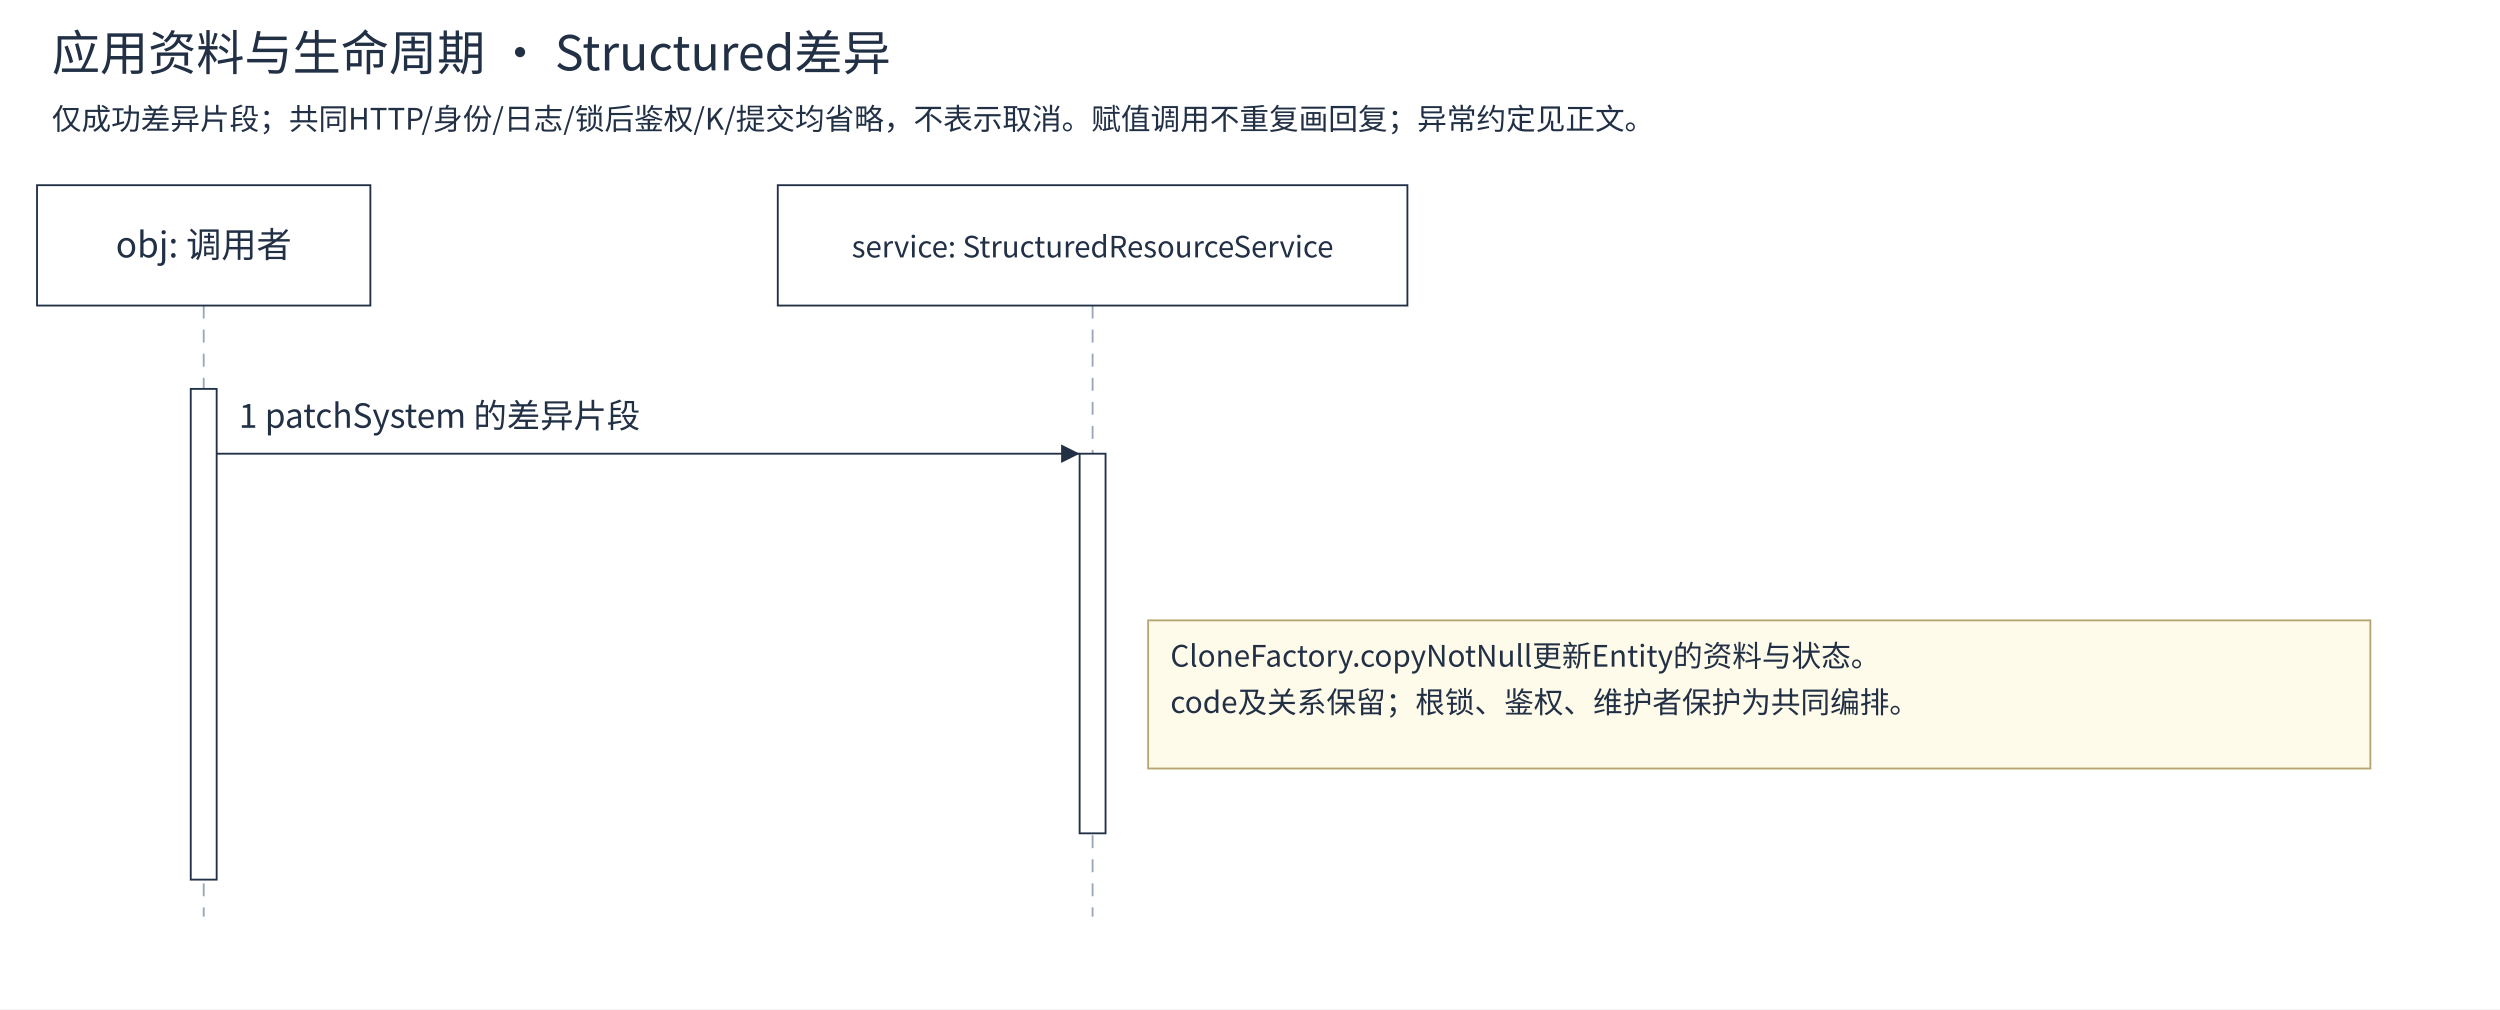
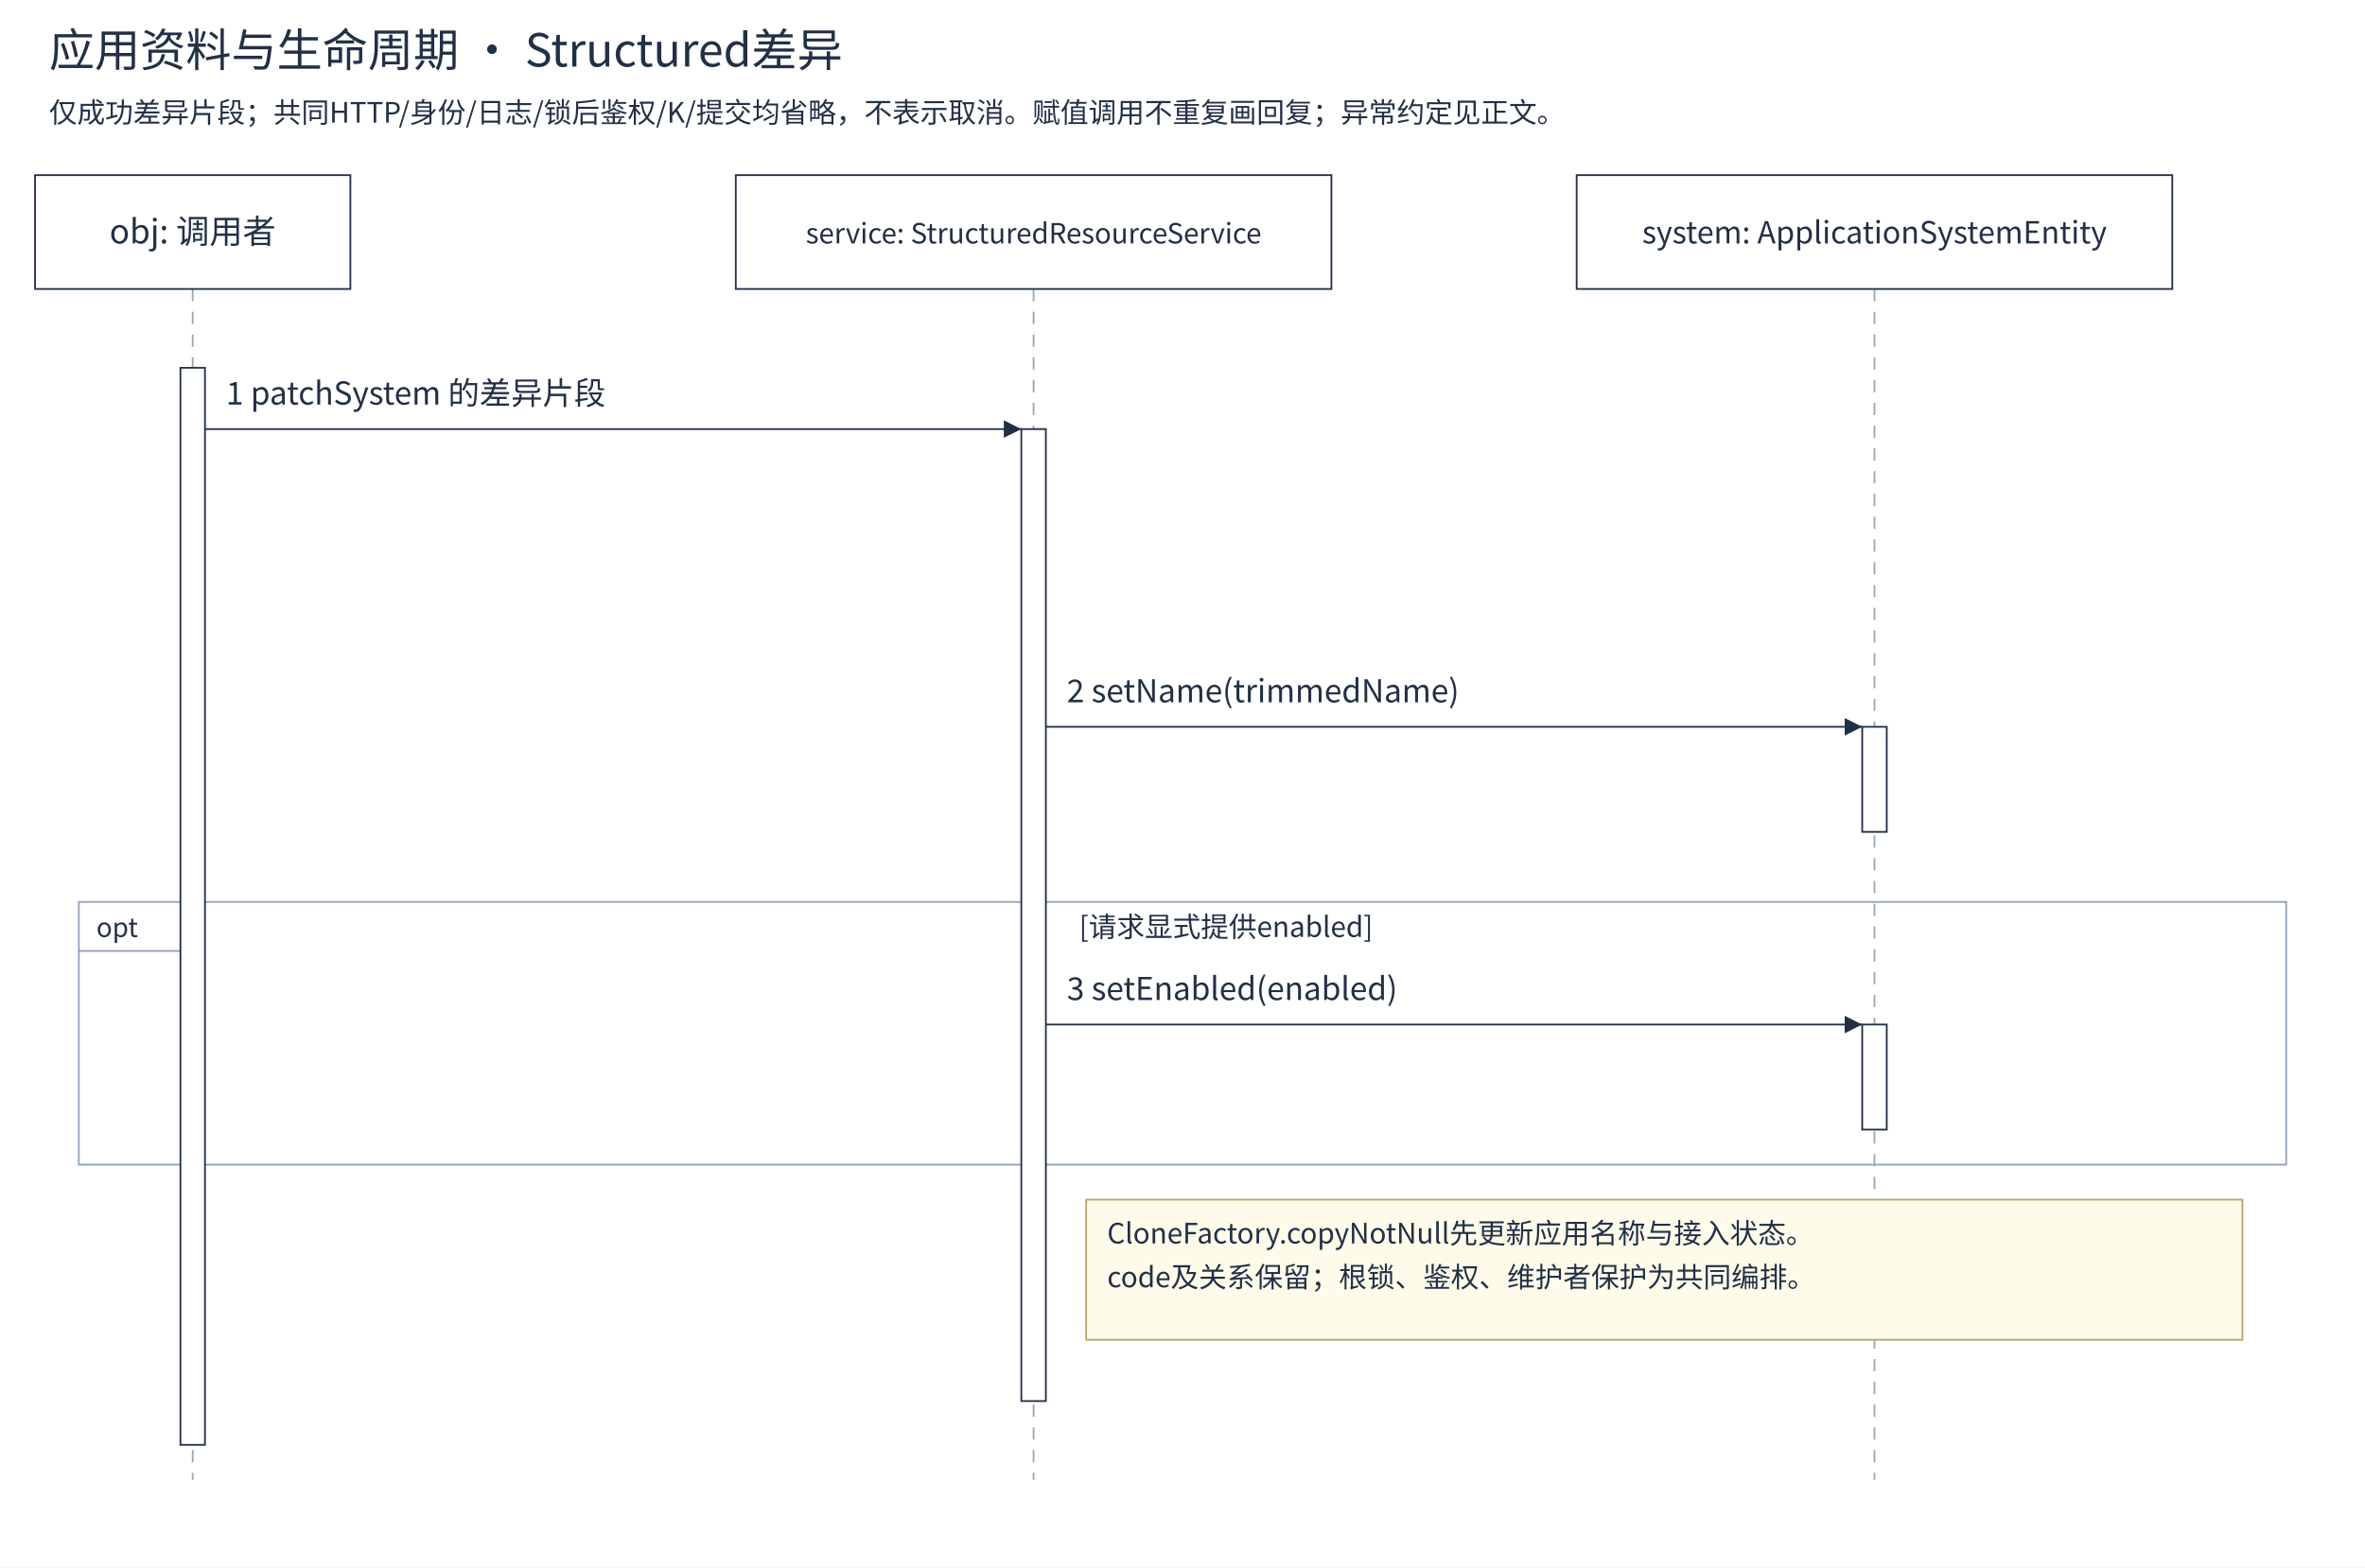
- <svg xmlns="http://www.w3.org/2000/svg" width="1350" height="545" viewBox="0 0 1350 545">
+ <svg xmlns="http://www.w3.org/2000/svg" width="1350" height="895" viewBox="0 0 1350 895">
  <defs>
    <marker id="open" markerWidth="12" markerHeight="12" refX="11" refY="6" orient="auto">
      <path d="M1,1 L11,6 L1,11" fill="none" stroke="#223046" stroke-width="1.5" />
    </marker>
    <marker id="triangle" markerWidth="14" markerHeight="14" refX="13" refY="7" orient="auto">
      <path d="M1,1 L13,7 L1,13 Z" fill="white" stroke="#245a93" stroke-width="1.4" />
    </marker>
    <marker id="filled" markerWidth="12" markerHeight="12" refX="11" refY="6" orient="auto">
      <path d="M1,1 L11,6 L1,11 Z" fill="#223046" />
    </marker>
  </defs>
  <rect width="100%" height="100%" fill="white" />
  <g font-family="Microsoft YaHei,Noto Sans CJK SC,Arial,sans-serif">
    <text x="28" y="38" font-size="26" text-anchor="start" fill="#223046">应用资料与生命周期 · Structured差异</text>
    <text x="28" y="70" font-size="16" text-anchor="start" fill="#223046">仅成功差异片段；共同HTTP/身份/日志/锁后鉴权/K/提交均省略，不表示取消。赋值调用不重复画回复；异常约定见正文。</text>
-     <path d="M110,165V495" stroke="#9aa7b7" stroke-dasharray="7 6" />
+     <rect x="45" y="515" width="1260" height="150" fill="none" stroke="#91a2b7" />
+     <path d="M45,543h60v-28" fill="none" stroke="#91a2b7" />
+     <text x="55" y="535" font-size="15" text-anchor="start" fill="#223046">opt</text>
+     <text x="616" y="535" font-size="16" text-anchor="start" fill="#223046">[请求显式提供enabled]</text>
+     <path d="M110,165V845" stroke="#9aa7b7" stroke-dasharray="7 6" />
    <rect x="20" y="100" width="180" height="65" fill="white" stroke="#223046" />
    <text x="110" y="139" font-size="19" text-anchor="middle" fill="#223046">obj: 调用者</text>
-     <path d="M590,165V495" stroke="#9aa7b7" stroke-dasharray="7 6" />
+     <path d="M590,165V845" stroke="#9aa7b7" stroke-dasharray="7 6" />
    <rect x="420" y="100" width="340" height="65" fill="white" stroke="#223046" />
    <text x="590" y="139" font-size="15.852" text-anchor="middle" fill="#223046">service: StructuredResourceService</text>
-     <rect x="103" y="210" width="14" height="265" fill="white" stroke="#223046" />
-     <rect x="583" y="245" width="14" height="205" fill="white" stroke="#223046" />
-     <rect x="620" y="335" width="660" height="80" fill="#fffbea" stroke="#b6a56d" />
-     <text x="632" y="360" font-size="16" text-anchor="start" fill="#223046">CloneFactory.copyNotNull更新Entity的资料与状态。</text>
-     <text x="632" y="385" font-size="16" text-anchor="start" fill="#223046">code及关系保留；根锁、鉴权、维护者保护为共同编排。</text>
+     <path d="M1070,165V845" stroke="#9aa7b7" stroke-dasharray="7 6" />
+     <rect x="900" y="100" width="340" height="65" fill="white" stroke="#223046" />
+     <text x="1070" y="139" font-size="17.387" text-anchor="middle" fill="#223046">system: ApplicationSystemEntity</text>
+     <rect x="103" y="210" width="14" height="615" fill="white" stroke="#223046" />
+     <rect x="583" y="245" width="14" height="555" fill="white" stroke="#223046" />
+     <rect x="1063" y="415" width="14" height="60" fill="white" stroke="#223046" />
+     <rect x="1063" y="585" width="14" height="60" fill="white" stroke="#223046" />
+     <rect x="620" y="685" width="660" height="80" fill="#fffbea" stroke="#b6a56d" />
+     <text x="632" y="710" font-size="16" text-anchor="start" fill="#223046">CloneFactory.copyNotNull先更新应用名称与接入状态。</text>
+     <text x="632" y="735" font-size="16" text-anchor="start" fill="#223046">code及关系保留；根锁、鉴权、维护者保护为共同编排。</text>
    <path d="M117,245H583" stroke="#223046" marker-end="url(#filled)" />
    <text x="129" y="231" font-size="18" text-anchor="start" fill="#223046">1 patchSystem 的差异片段</text>
+     <path d="M597,415H1063" stroke="#223046" marker-end="url(#filled)" />
+     <text x="609" y="401" font-size="18" text-anchor="start" fill="#223046">2 setName(trimmedName)</text>
+     <path d="M597,585H1063" stroke="#223046" marker-end="url(#filled)" />
+     <text x="609" y="571" font-size="18" text-anchor="start" fill="#223046">3 setEnabled(enabled)</text>
  </g>
</svg>
